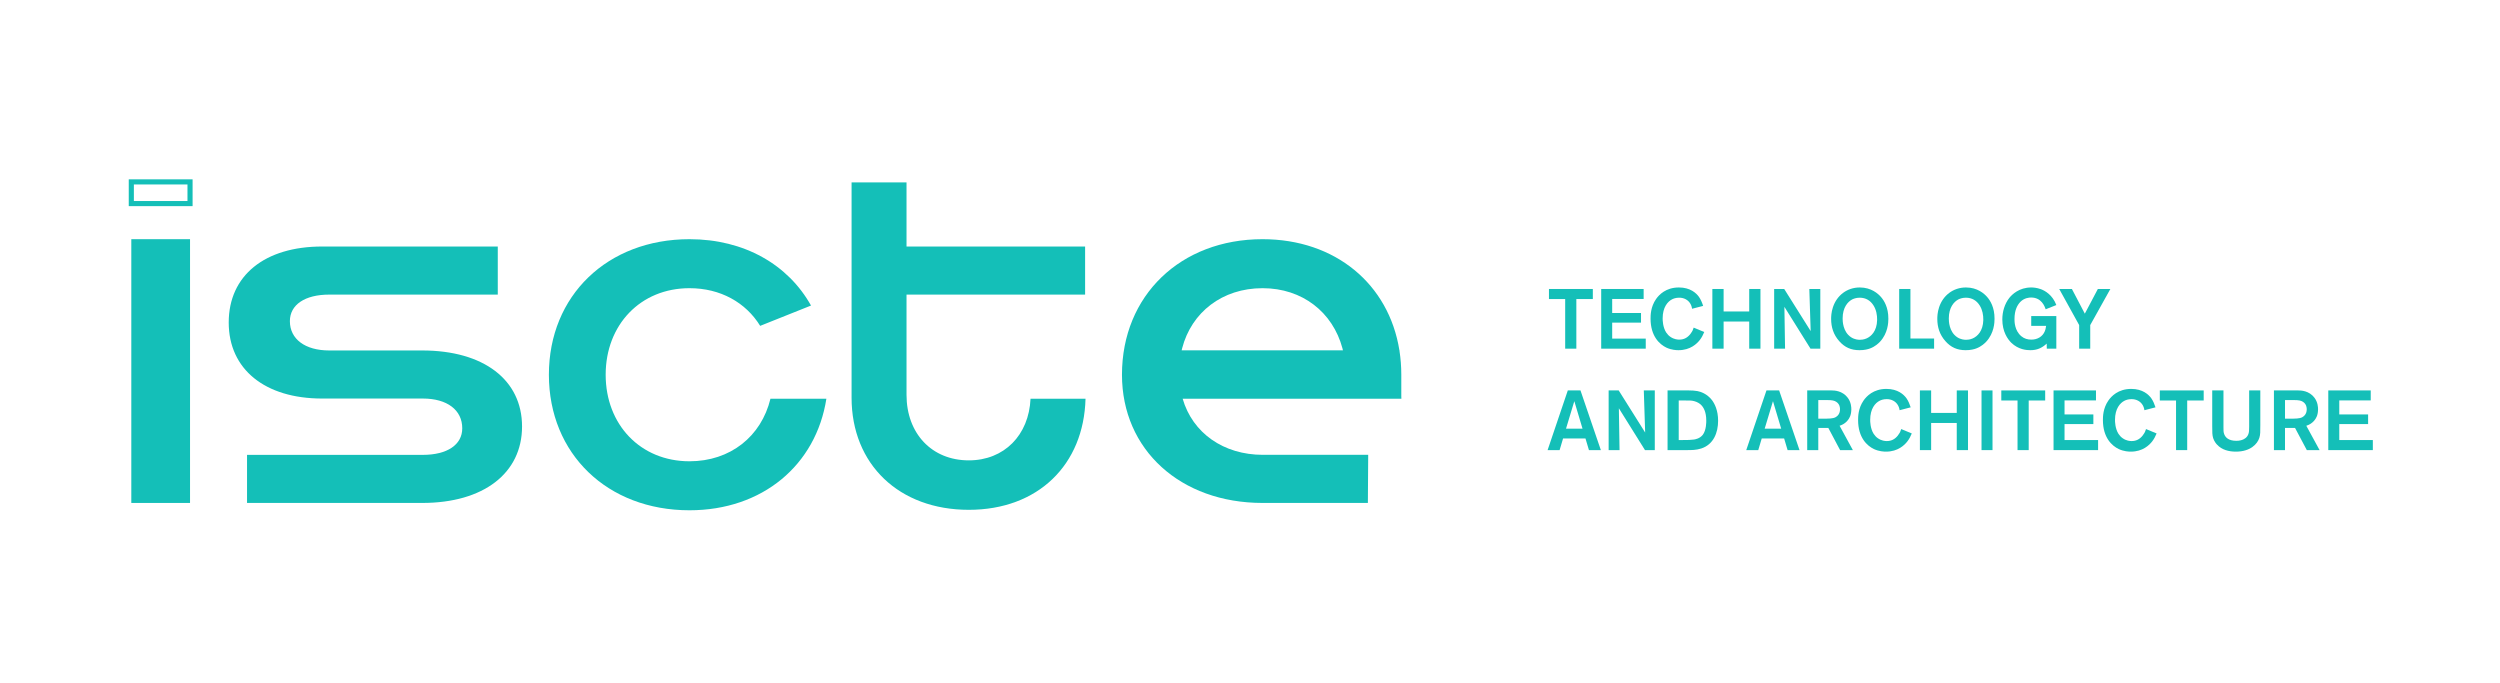
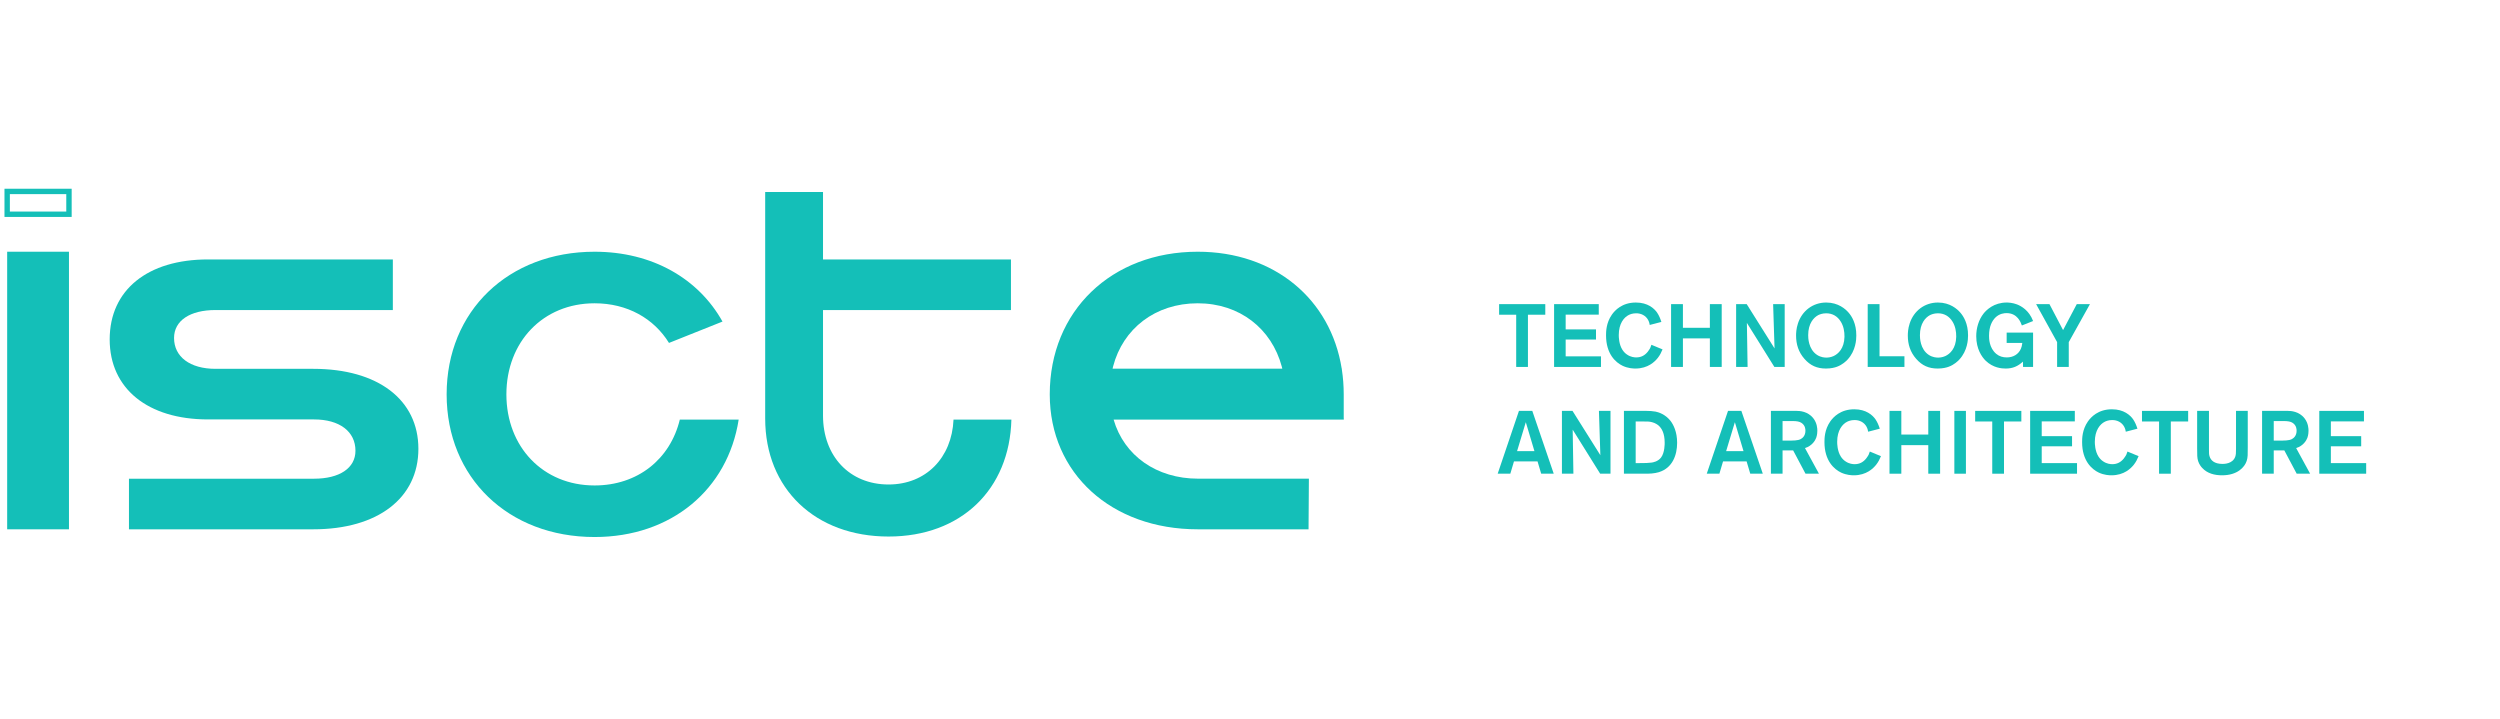
- <svg xmlns="http://www.w3.org/2000/svg" version="1.1" id="Camada_1" x="0px" y="0px" viewBox="0 0 722.924 197.491" style="enable-background:new 0 0 722.924 197.491;" xml:space="preserve">
+ <svg xmlns="http://www.w3.org/2000/svg" version="1.1" id="Camada_1" x="0px" y="0px" viewBox="36 0 686.924 197.491" style="enable-background:new 0 0 722.924 197.491;" xml:space="preserve">
  <g>
    <g>
      <g>
        <path style="fill:#14BFB8;" d="M455.831,86.475v14.349h-3.227V86.475h-4.693v-2.909h12.687v2.909H455.831z" />
        <path style="fill:#14BFB8;" d="M463.018,100.824V83.566h12.272v2.885h-9.094v4.058h8.336v2.786h-8.336v4.62h9.704v2.909H463.018z     " />
        <path style="fill:#14BFB8;" d="M491.52,98.331c-0.806,1.026-2.689,2.933-6.16,2.933c-0.587,0-1.98-0.049-3.472-0.734     c-1.956-0.929-4.595-3.276-4.595-8.384c0-0.929,0-3.398,1.589-5.671c0.831-1.198,2.811-3.349,6.6-3.349     c3.299,0,5.035,1.638,5.818,2.738c0.562,0.831,0.905,1.687,1.197,2.591l-3.202,0.831c-0.024-0.22-0.122-0.782-0.44-1.369     c-0.66-1.222-1.956-1.858-3.324-1.833c-0.978,0-1.662,0.293-2.004,0.464c-1.271,0.636-2.738,2.298-2.738,5.525     c0,0.488,0.024,2.542,1.026,4.082c0.342,0.513,0.758,0.953,1.247,1.271c1.027,0.709,2.054,0.782,2.518,0.782     c1.345,0,2.347-0.538,3.178-1.564c0.342-0.416,0.611-0.929,0.684-1.051c0.098-0.22,0.171-0.416,0.318-0.856l3.056,1.271     C492.449,96.888,492.107,97.573,491.52,98.331z" />
        <path style="fill:#14BFB8;" d="M505.82,100.824v-7.847h-7.406v7.847h-3.251V83.566h3.251v6.502h7.406v-6.502h3.251v17.258H505.82     z" />
        <path style="fill:#14BFB8;" d="M523.543,100.824l-7.553-12.1l0.196,12.1h-3.153V83.566h2.908l7.651,12.173l-0.391-12.173h3.178     v17.258H523.543z" />
        <path style="fill:#14BFB8;" d="M543.662,98.795c-0.391,0.415-1.393,1.418-2.933,1.98c-0.538,0.196-1.539,0.489-3.007,0.489     c-2.444,0-4.302-0.807-5.916-2.665c-1.613-1.833-2.298-3.984-2.298-6.38c0-0.562,0.024-1.882,0.513-3.349     c1.124-3.446,4.082-5.744,7.773-5.744c3.324,0,5.305,1.809,6.111,2.738c0.905,1.026,2.175,3.031,2.151,6.331     C546.058,93.27,545.935,96.326,543.662,98.795z M541.78,88.357c-0.904-1.467-2.273-2.273-4.008-2.273     c-1.076,0-1.858,0.342-2.2,0.513c-1.222,0.66-2.738,2.273-2.738,5.5c0,0.66,0.024,3.838,2.445,5.427     c1.051,0.684,2.102,0.733,2.541,0.733c0.343,0,1.125-0.025,1.98-0.416c1.271-0.587,2.933-2.053,3.007-5.304     C542.831,91.119,542.562,89.604,541.78,88.357z" />
        <path style="fill:#14BFB8;" d="M549.187,100.824V83.566h3.251V97.89h6.844v2.933H549.187z" />
        <path style="fill:#14BFB8;" d="M574.365,98.795c-0.391,0.415-1.393,1.418-2.933,1.98c-0.538,0.196-1.54,0.489-3.007,0.489     c-2.445,0-4.302-0.807-5.916-2.665c-1.613-1.833-2.298-3.984-2.298-6.38c0-0.562,0.024-1.882,0.513-3.349     c1.124-3.446,4.082-5.744,7.773-5.744c3.324,0,5.304,1.809,6.111,2.738c0.904,1.026,2.175,3.031,2.151,6.331     C576.761,93.27,576.639,96.326,574.365,98.795z M572.483,88.357c-0.905-1.467-2.273-2.273-4.008-2.273     c-1.076,0-1.858,0.342-2.2,0.513c-1.222,0.66-2.738,2.273-2.738,5.5c0,0.66,0.024,3.838,2.444,5.427     c1.052,0.684,2.103,0.733,2.543,0.733c0.342,0,1.124-0.025,1.98-0.416c1.271-0.587,2.933-2.053,3.007-5.304     C573.534,91.119,573.265,89.604,572.483,88.357z" />
        <path style="fill:#14BFB8;" d="M591.868,100.824l-0.025-1.467c-1.393,1.296-2.811,1.907-4.742,1.907     c-1.051,0-3.446-0.147-5.524-2.176c-1.003-1.002-2.567-3.153-2.567-6.722c0-2.2,0.66-4.498,2.029-6.233     c0.782-0.978,2.836-3.007,6.331-3.007c0.489,0,1.589,0.049,2.836,0.513c1.124,0.44,3.3,1.589,4.424,4.571l-3.08,1.222     c-0.294-0.831-1.198-3.398-4.205-3.398c-0.587,0-1.956,0.098-3.105,1.247c-0.831,0.856-1.711,2.322-1.711,4.987     c0,0.709,0,3.3,1.98,4.962c0.855,0.709,1.808,0.978,2.908,0.978c1.712,0,3.227-0.831,3.887-2.444     c0.146-0.342,0.269-0.758,0.366-1.54h-4.302v-2.836h7.26v9.436H591.868z" />
        <path style="fill:#14BFB8;" d="M604.433,94.004v6.82h-3.202v-6.82l-5.768-10.438h3.666l3.74,7.138l3.765-7.138h3.618     L604.433,94.004z" />
        <path style="fill:#14BFB8;" d="M459.473,130.158l-1.003-3.373h-6.477l-1.002,3.373h-3.472l5.842-17.258h3.666l5.891,17.258     H459.473z M455.244,116.005l-2.396,7.944h4.766L455.244,116.005z" />
        <path style="fill:#14BFB8;" d="M475.68,130.158l-7.553-12.1l0.196,12.1h-3.153v-17.258h2.908l7.651,12.173l-0.391-12.173h3.177     v17.258H475.68z" />
        <path style="fill:#14BFB8;" d="M491.936,129.694c-1.491,0.464-2.689,0.464-4.229,0.464h-5.5v-17.258h6.184     c0.782,0,1.735,0.049,2.493,0.196c0.855,0.171,2.713,0.734,4.156,2.591c0.757,1.002,1.784,2.933,1.784,5.989     C496.825,125.098,495.505,128.545,491.936,129.694z M491.741,116.934c-0.294-0.244-0.88-0.684-1.809-0.929     c-0.831-0.22-1.271-0.196-2.787-0.196h-1.711v11.44h0.855c1.736,0,2.763-0.025,3.545-0.147c0.439-0.073,1.662-0.269,2.542-1.344     c1.075-1.369,1.026-3.887,1.026-4.107C493.402,119.085,492.62,117.716,491.741,116.934z" />
        <path style="fill:#14BFB8;" d="M516.919,130.158l-1.003-3.373h-6.477l-1.002,3.373h-3.472l5.842-17.258h3.666l5.891,17.258     H516.919z M512.69,116.005l-2.396,7.944h4.767L512.69,116.005z" />
        <path style="fill:#14BFB8;" d="M532.099,130.158l-3.398-6.404h-2.908v6.404h-3.203v-17.258h7.065     c0.782,0,3.104,0.074,4.644,2.102c1.002,1.32,1.051,2.811,1.051,3.373c0,0.269-0.024,1.125-0.318,1.931     c-0.269,0.709-1.1,2.2-3.08,2.811l3.838,7.04H532.099z M530.999,116.201c-0.562-0.367-1.222-0.513-2.59-0.513h-2.615v5.378h1.148     c1.882,0,3.056,0,3.838-0.416c0.489-0.269,1.296-0.905,1.296-2.298C532.075,117.912,532.026,116.885,530.999,116.201z" />
        <path style="fill:#14BFB8;" d="M551.533,127.665c-0.806,1.026-2.689,2.933-6.16,2.933c-0.587,0-1.98-0.049-3.472-0.734     c-1.956-0.929-4.595-3.276-4.595-8.384c0-0.929,0-3.398,1.589-5.671c0.831-1.198,2.811-3.349,6.6-3.349     c3.3,0,5.036,1.638,5.818,2.738c0.562,0.831,0.905,1.687,1.197,2.591l-3.202,0.831c-0.024-0.22-0.122-0.782-0.44-1.369     c-0.66-1.222-1.956-1.858-3.324-1.833c-0.978,0-1.662,0.293-2.005,0.464c-1.271,0.636-2.738,2.298-2.738,5.525     c0,0.488,0.025,2.542,1.027,4.082c0.343,0.513,0.758,0.953,1.247,1.271c1.027,0.709,2.054,0.782,2.518,0.782     c1.345,0,2.347-0.538,3.178-1.564c0.342-0.416,0.611-0.929,0.684-1.051c0.098-0.22,0.171-0.416,0.318-0.856l3.056,1.271     C552.462,126.223,552.12,126.907,551.533,127.665z" />
        <path style="fill:#14BFB8;" d="M565.834,130.158v-7.847h-7.407v7.847h-3.251v-17.258h3.251v6.502h7.407v-6.502h3.25v17.258     H565.834z" />
        <path style="fill:#14BFB8;" d="M572.996,130.158v-17.258h3.178v17.258H572.996z" />
        <path style="fill:#14BFB8;" d="M586.637,115.81v14.349h-3.227V115.81h-4.693v-2.909h12.687v2.909H586.637z" />
        <path style="fill:#14BFB8;" d="M593.823,130.158v-17.258h12.272v2.885h-9.094v4.058h8.336v2.786h-8.336v4.62h9.704v2.909H593.823     z" />
        <path style="fill:#14BFB8;" d="M622.326,127.665c-0.806,1.026-2.689,2.933-6.159,2.933c-0.587,0-1.98-0.049-3.472-0.734     c-1.956-0.929-4.595-3.276-4.595-8.384c0-0.929,0-3.398,1.589-5.671c0.831-1.198,2.811-3.349,6.6-3.349     c3.3,0,5.036,1.638,5.818,2.738c0.562,0.831,0.905,1.687,1.197,2.591l-3.202,0.831c-0.024-0.22-0.122-0.782-0.44-1.369     c-0.66-1.222-1.956-1.858-3.324-1.833c-0.978,0-1.662,0.293-2.005,0.464c-1.271,0.636-2.738,2.298-2.738,5.525     c0,0.488,0.025,2.542,1.027,4.082c0.343,0.513,0.758,0.953,1.247,1.271c1.027,0.709,2.054,0.782,2.518,0.782     c1.345,0,2.347-0.538,3.178-1.564c0.342-0.416,0.611-0.929,0.684-1.051c0.098-0.22,0.171-0.416,0.318-0.856l3.056,1.271     C623.255,126.223,622.913,126.907,622.326,127.665z" />
        <path style="fill:#14BFB8;" d="M632.472,115.81v14.349h-3.227V115.81h-4.693v-2.909h12.687v2.909H632.472z" />
        <path style="fill:#14BFB8;" d="M653.323,126.638c-0.562,1.735-2.542,3.96-6.771,3.96c-2.029,0-4.058-0.489-5.476-2.054     c-0.22-0.22-0.806-0.929-1.1-1.857c-0.269-0.88-0.269-1.687-0.269-3.52v-10.267h3.251v10.609c0,1.027,0,1.393,0.171,1.906     c0.317,1.027,1.247,2.054,3.544,2.054c0.415,0,2.787,0,3.496-1.956c0.195-0.562,0.22-1.027,0.22-2.176v-10.438h3.226v9.949     C653.615,124.829,653.64,125.661,653.323,126.638z" />
        <path style="fill:#14BFB8;" d="M667.06,130.158l-3.398-6.404h-2.908v6.404h-3.203v-17.258h7.065c0.782,0,3.104,0.074,4.644,2.102     c1.002,1.32,1.051,2.811,1.051,3.373c0,0.269-0.024,1.125-0.318,1.931c-0.269,0.709-1.1,2.2-3.08,2.811l3.838,7.04H667.06z      M665.96,116.201c-0.562-0.367-1.222-0.513-2.59-0.513h-2.615v5.378h1.148c1.882,0,3.056,0,3.838-0.416     c0.489-0.269,1.296-0.905,1.296-2.298C667.036,117.912,666.987,116.885,665.96,116.201z" />
        <path style="fill:#14BFB8;" d="M673.27,130.158v-17.258h12.272v2.885h-9.094v4.058h8.336v2.786h-8.336v4.62h9.704v2.909H673.27z" />
      </g>
      <path style="fill:#14BFB8;" d="M341.986,115.297h63.254l-0.028-0.712h0.002v-6.224c0-2.346-0.176-4.621-0.513-6.817l-0.01-0.241    h-0.027c-3.045-19.123-18.504-32.137-39.572-32.137c-23.703,0-40.652,16.287-40.652,39.195c0,21.716,16.949,37.076,40.652,37.076    h30.456l0.094-13.914h-30.456C353.804,131.524,344.864,125.215,341.986,115.297z M341.847,100.683    c2.701-10.365,11.577-17.348,23.246-17.348c11.551,0,20.306,6.99,23.096,17.365c0.054,0.199,0.1,0.402,0.149,0.604h-46.639    C341.748,101.096,341.794,100.887,341.847,100.683z" />
    </g>
    <g>
      <rect x="37.97" y="69.166" style="fill:#14BFB8;" width="16.982" height="76.272" />
      <path style="fill:#14BFB8;" d="M122.094,101.344h-0.076H95.213c-7.018,0-11.388-3.311-11.388-8.475c0-4.767,4.37-7.68,11.388-7.68    h48.653h0.076V71.285h-0.076H93.227h-0.076c-16.552,0-27.013,8.342-27.013,21.981c0,13.506,10.461,21.981,27.013,21.981h0.076    h29.055c7.018,0,11.388,3.311,11.388,8.607c0,4.767-4.37,7.68-11.388,7.68H71.511h-0.076v13.903h0.076h50.507h0.076    c17.744,0,28.867-8.607,28.867-22.114C150.96,109.818,139.837,101.344,122.094,101.344z" />
      <path style="fill:#14BFB8;" d="M280.148,133.124c-10.726,0-18.009-7.812-18.009-18.936V85.189h51.64V71.285h-51.64V52.747h-15.89    v62.235c0,19.333,13.771,32.442,33.899,32.442c20.008,0,33.259-13.002,33.752-32.127l-15.9,0    C297.532,125.827,290.386,133.124,280.148,133.124z" />
      <path style="fill:#14BFB8;" d="M199.373,133.389c-14.169,0-24.232-10.594-24.232-25.027c0-14.433,10.064-25.027,24.232-25.027    c8.961,0,16.276,4.135,20.446,10.891l14.702-5.87c-6.598-11.81-19.283-19.189-35.147-19.189    c-23.702,0-40.652,16.287-40.652,39.195s16.949,39.195,40.652,39.195c21.113,0,36.593-13.07,39.591-32.26l-16.172,0    C220.141,126.205,211.187,133.389,199.373,133.389z" />
      <g>
        <path style="fill:#14BFB8;" d="M55.691,59.608h-18.46v-7.748h18.46V59.608z M38.71,58.13h15.502v-4.791H38.71V58.13z" />
      </g>
    </g>
  </g>
</svg>
